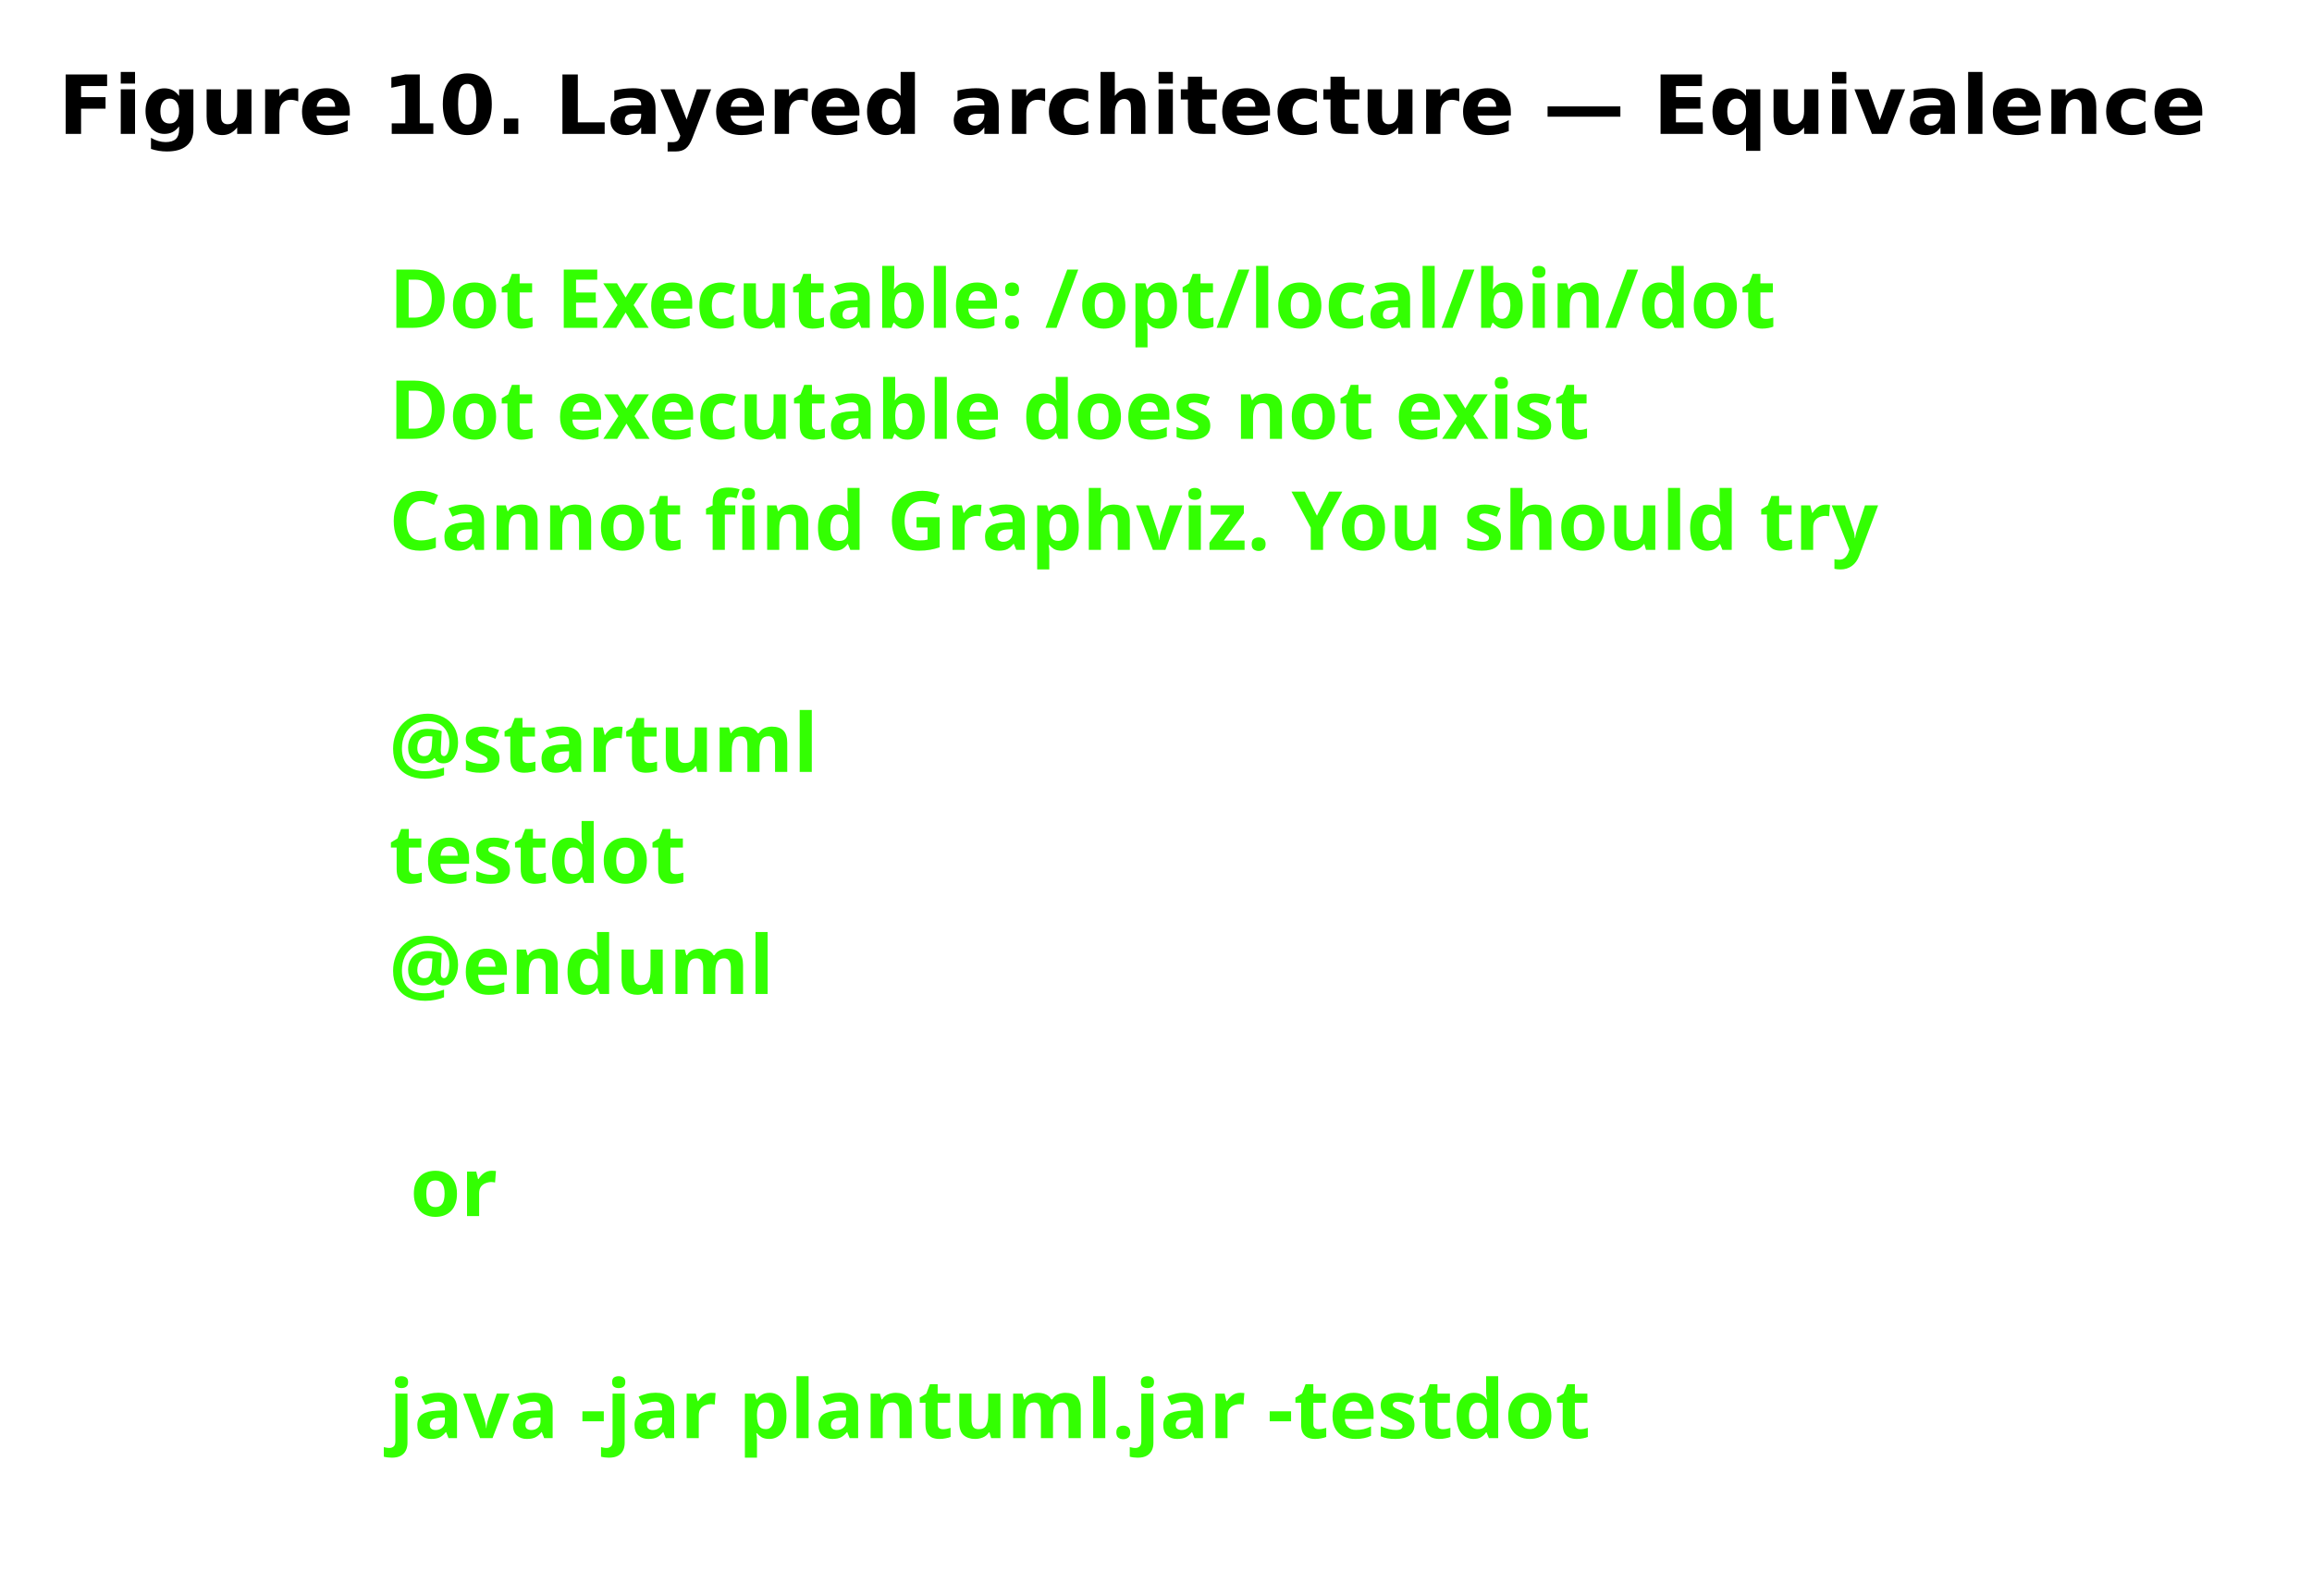
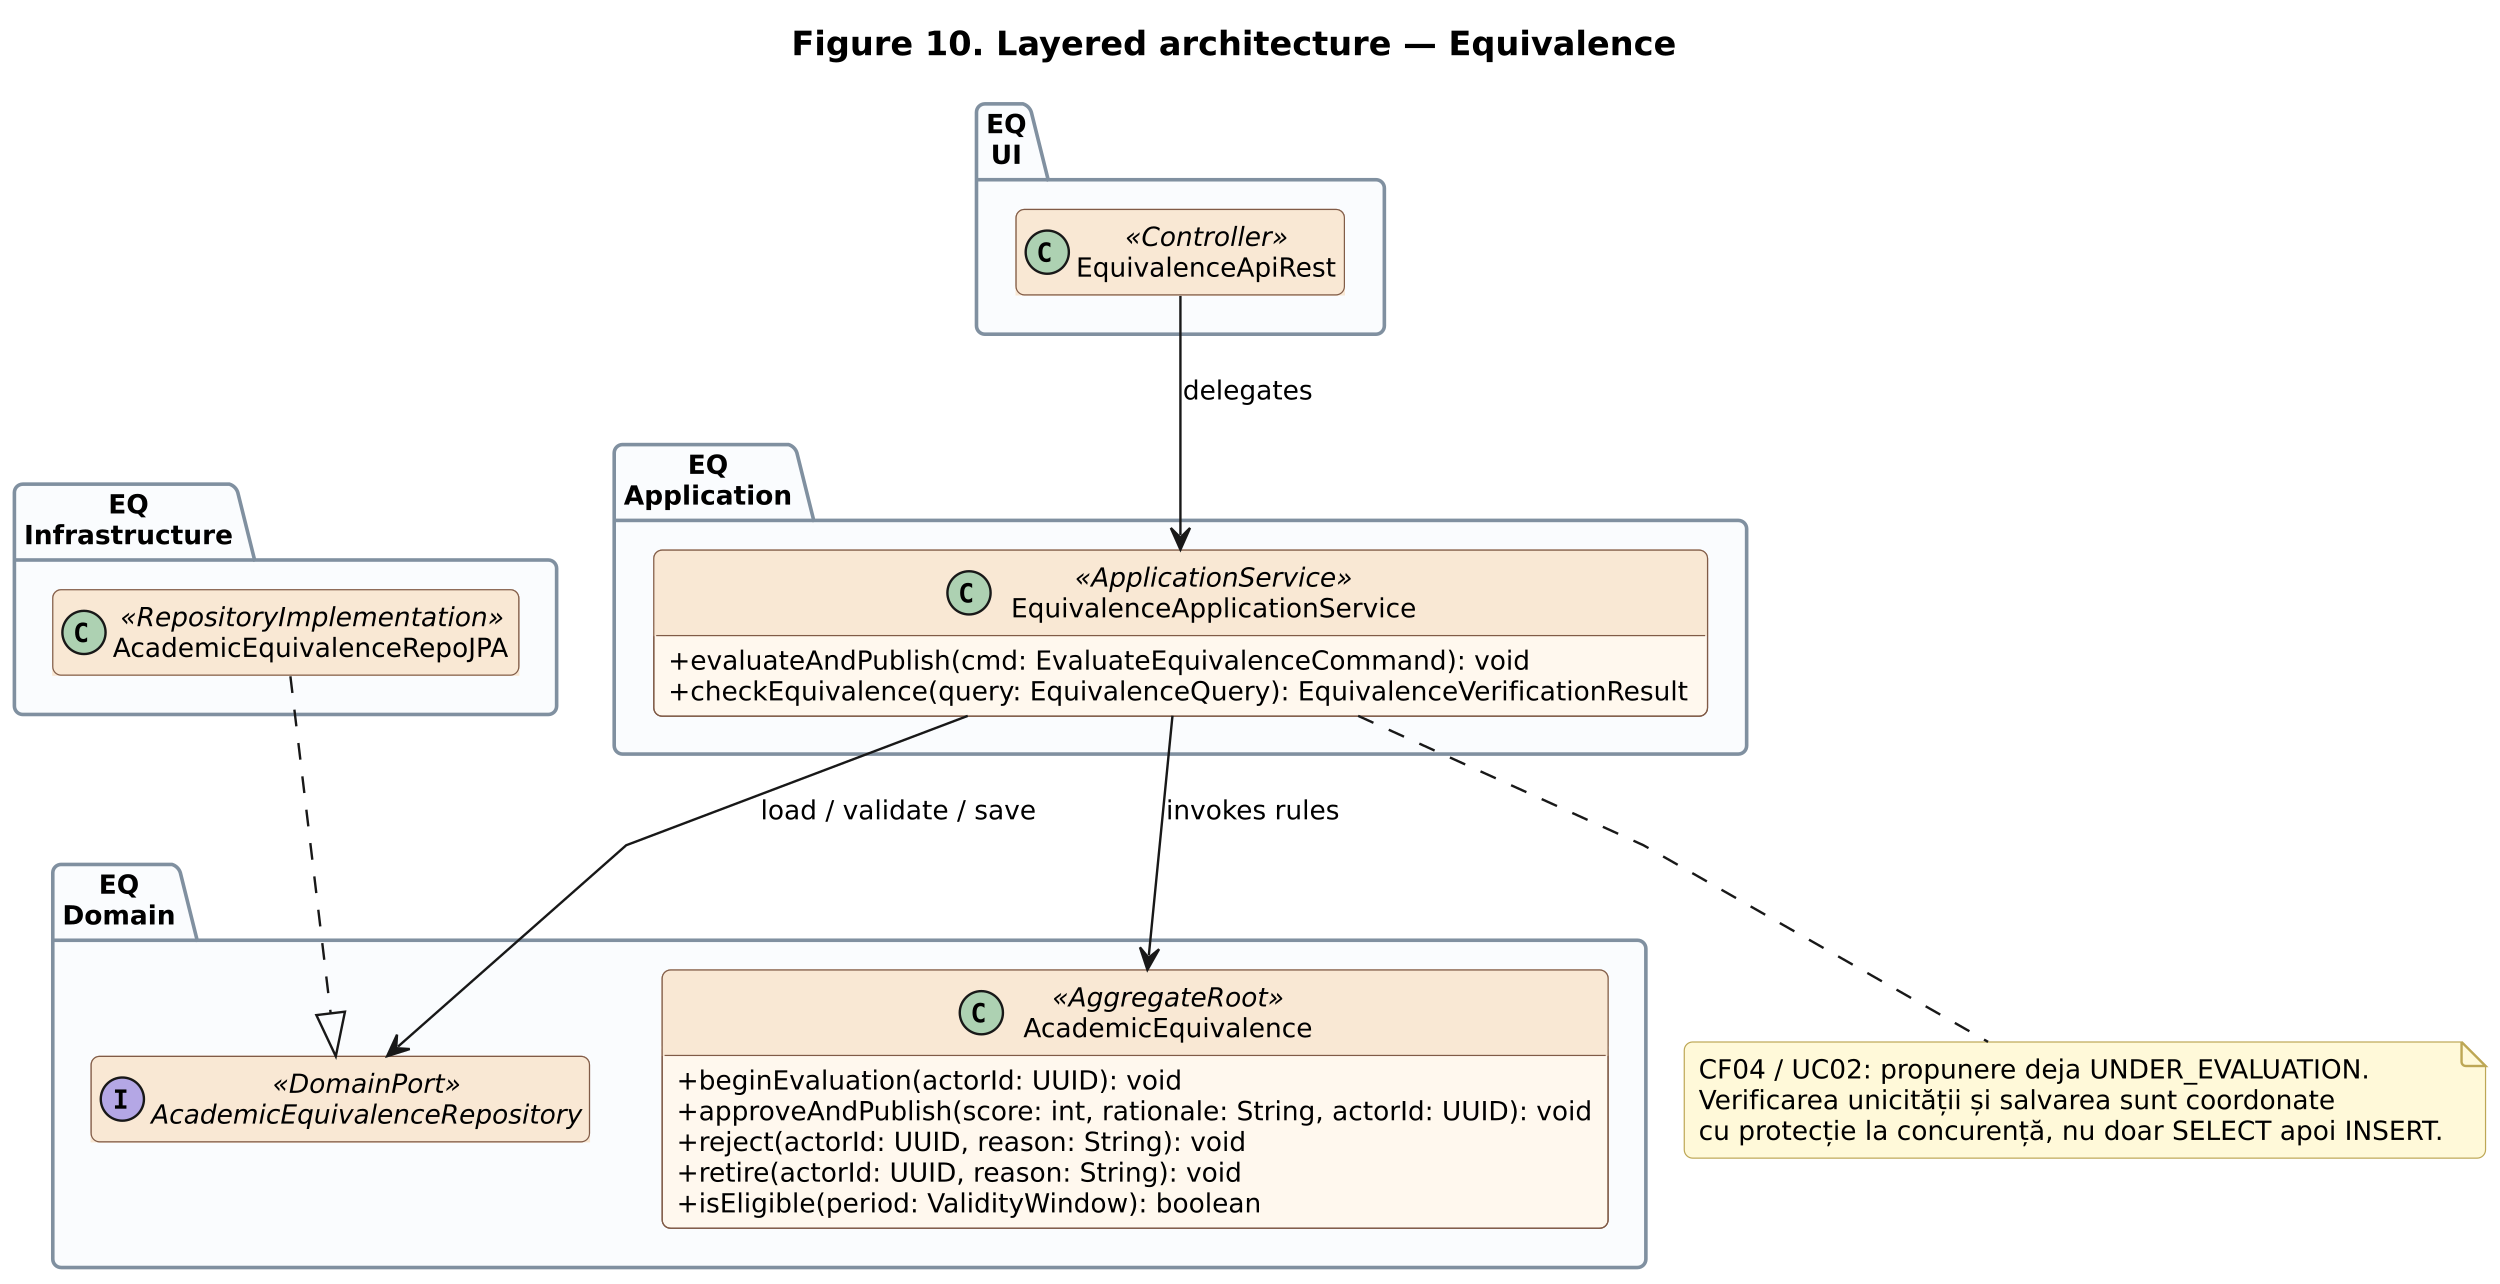
- <svg xmlns="http://www.w3.org/2000/svg" contentStyleType="text/css" data-diagram-type="CLASS" height="274px" preserveAspectRatio="none" style="width:397px;height:274px;background:#FFFFFF;" version="1.1" viewBox="0 0 397 274" width="397px" zoomAndPan="magnify">
+ <svg xmlns="http://www.w3.org/2000/svg" contentStyleType="text/css" data-diagram-type="CLASS" height="535px" preserveAspectRatio="none" style="width:1042px;height:535px;background:#FFFFFF;" version="1.1" viewBox="0 0 1042 535" width="1042px" zoomAndPan="magnify">
  <defs />
  <g>
    <g class="title" data-source-line="1">
-       <text fill="#000000" font-family="DejaVu Sans" font-size="14" font-weight="bold" lengthAdjust="spacing" textLength="369.271" x="10" y="22.995">Figure 10. Layered architecture — Equivalence</text>
+       <text fill="#000000" font-family="DejaVu Sans" font-size="14" font-weight="bold" lengthAdjust="spacing" textLength="369.271" x="329.852" y="22.995">Figure 10. Layered architecture — Equivalence</text>
    </g>
-     <text fill="#33FF02" font-family="sans-serif" font-size="14" font-weight="bold" lengthAdjust="spacing" textLength="238.433" x="66.798" y="56.297">Dot Executable: /opt/local/bin/dot</text>
-     <text fill="#33FF02" font-family="sans-serif" font-size="14" font-weight="bold" lengthAdjust="spacing" textLength="207.003" x="66.798" y="75.365">Dot executable does not exist</text>
-     <text fill="#33FF02" font-family="sans-serif" font-size="14" font-weight="bold" lengthAdjust="spacing" textLength="256.675" x="66.798" y="94.433">Cannot find Graphviz. You should try</text>
-     <text fill="#33FF02" font-family="sans-serif" font-size="14" font-weight="bold" lengthAdjust="spacing" textLength="3.64" x="66.798" y="113.501"> </text>
-     <text fill="#33FF02" font-family="sans-serif" font-size="14" font-weight="bold" lengthAdjust="spacing" textLength="73.696" x="66.798" y="132.569">@startuml</text>
-     <text fill="#33FF02" font-family="sans-serif" font-size="14" font-weight="bold" lengthAdjust="spacing" textLength="50.988" x="66.798" y="151.637">testdot</text>
-     <text fill="#33FF02" font-family="sans-serif" font-size="14" font-weight="bold" lengthAdjust="spacing" textLength="66.108" x="66.798" y="170.704">@enduml</text>
-     <text fill="#33FF02" font-family="sans-serif" font-size="14" font-weight="bold" lengthAdjust="spacing" textLength="3.64" x="66.798" y="189.772"> </text>
-     <text fill="#33FF02" font-family="sans-serif" font-size="14" font-weight="bold" lengthAdjust="spacing" textLength="15.022" x="70.438" y="208.84">or</text>
-     <text fill="#33FF02" font-family="sans-serif" font-size="14" font-weight="bold" lengthAdjust="spacing" textLength="3.64" x="66.798" y="227.908"> </text>
-     <text fill="#33FF02" font-family="sans-serif" font-size="14" font-weight="bold" lengthAdjust="spacing" textLength="206.303" x="66.798" y="246.976">java -jar plantuml.jar -testdot</text>
-     <text fill="#33FF02" font-family="sans-serif" font-size="14" font-weight="bold" lengthAdjust="spacing" textLength="3.64" x="66.798" y="266.044"> </text>
+     <g class="cluster" data-qualified-name="EquivalenceDomain" data-source-line="5" id="ent0022">
+       <path d="M25.5,360.297 L71.674,360.297 A5.25,5.25 0 0 1 75.174,363.797 L82.174,391.906 L682.5,391.906 A3.5,3.5 0 0 1 686,395.406 L686,524.797 A3.5,3.5 0 0 1 682.5,528.297 L25.5,528.297 A3.5,3.5 0 0 1 22,524.797 L22,363.797 A3.5,3.5 0 0 1 25.5,360.297" fill="#FAFCFE" style="stroke:#8090A0;stroke-width:1.5;" />
+       <line style="stroke:#8090A0;stroke-width:1.5;" x1="22" x2="82.174" y1="391.906" y2="391.906" />
+       <text fill="#000000" font-family="DejaVu Sans" font-size="11" font-weight="bold" lengthAdjust="spacing" textLength="16.865" x="41.154" y="372.507">EQ</text>
+       <text fill="#000000" font-family="DejaVu Sans" font-size="11" font-weight="bold" lengthAdjust="spacing" textLength="47.174" x="26" y="385.312">Domain</text>
+     </g>
+     <g class="cluster" data-qualified-name="EquivalencePresentation" data-source-line="5" id="ent0040">
+       <path d="M410.5,43.297 L426.365,43.297 A5.25,5.25 0 0 1 429.865,46.797 L436.865,74.906 L573.5,74.906 A3.5,3.5 0 0 1 577,78.406 L577,135.797 A3.5,3.5 0 0 1 573.5,139.297 L410.5,139.297 A3.5,3.5 0 0 1 407,135.797 L407,46.797 A3.5,3.5 0 0 1 410.5,43.297" fill="#FAFCFE" style="stroke:#8090A0;stroke-width:1.5;" />
+       <line style="stroke:#8090A0;stroke-width:1.5;" x1="407" x2="436.865" y1="74.906" y2="74.906" />
+       <text fill="#000000" font-family="DejaVu Sans" font-size="11" font-weight="bold" lengthAdjust="spacing" textLength="16.865" x="411" y="55.507">EQ</text>
+       <text fill="#000000" font-family="DejaVu Sans" font-size="11" font-weight="bold" lengthAdjust="spacing" textLength="13.025" x="412.92" y="68.312">UI</text>
+     </g>
+     <g class="cluster" data-qualified-name="EquivalenceApplication" data-source-line="11" id="ent0042">
+       <path d="M259.5,185.297 L328.663,185.297 A5.25,5.25 0 0 1 332.163,188.797 L339.163,216.906 L724.5,216.906 A3.5,3.5 0 0 1 728,220.406 L728,310.797 A3.5,3.5 0 0 1 724.5,314.297 L259.5,314.297 A3.5,3.5 0 0 1 256,310.797 L256,188.797 A3.5,3.5 0 0 1 259.5,185.297" fill="#FAFCFE" style="stroke:#8090A0;stroke-width:1.5;" />
+       <line style="stroke:#8090A0;stroke-width:1.5;" x1="256" x2="339.163" y1="216.906" y2="216.906" />
+       <text fill="#000000" font-family="DejaVu Sans" font-size="11" font-weight="bold" lengthAdjust="spacing" textLength="16.865" x="286.649" y="197.507">EQ</text>
+       <text fill="#000000" font-family="DejaVu Sans" font-size="11" font-weight="bold" lengthAdjust="spacing" textLength="70.163" x="260" y="210.312">Application</text>
+     </g>
+     <g class="cluster" data-qualified-name="EquivalenceInfrastructure" data-source-line="18" id="ent0044">
+       <path d="M9.5,201.797 L95.614,201.797 A5.25,5.25 0 0 1 99.114,205.297 L106.114,233.406 L228.5,233.406 A3.5,3.5 0 0 1 232,236.906 L232,294.297 A3.5,3.5 0 0 1 228.5,297.797 L9.5,297.797 A3.5,3.5 0 0 1 6,294.297 L6,205.297 A3.5,3.5 0 0 1 9.5,201.797" fill="#FAFCFE" style="stroke:#8090A0;stroke-width:1.5;" />
+       <line style="stroke:#8090A0;stroke-width:1.5;" x1="6" x2="106.114" y1="233.406" y2="233.406" />
+       <text fill="#000000" font-family="DejaVu Sans" font-size="11" font-weight="bold" lengthAdjust="spacing" textLength="16.865" x="45.124" y="214.007">EQ</text>
+       <text fill="#000000" font-family="DejaVu Sans" font-size="11" font-weight="bold" lengthAdjust="spacing" textLength="87.114" x="10" y="226.812">Infrastructure</text>
+     </g>
+     <g class="entity" data-qualified-name="EquivalenceDomain.AcademicEquivalence" data-source-line="6" id="ent0023">
+       <rect fill="#FFF8EE" height="107.633" rx="3.5" ry="3.5" style="stroke:#805B47;stroke-width:0.5;" width="394.255" x="276" y="404.297" />
+       <rect fill="#F9E8D4" height="35.609" rx="3.5" ry="3.5" style="stroke:#F9E8D4;stroke-width:0.5;" width="394.255" x="276" y="404.297" />
+       <rect fill="#F9E8D4" height="3.5" style="stroke:#F9E8D4;stroke-width:0.5;" width="394.255" x="276" y="436.406" />
+       <rect fill="none" height="107.633" rx="3.5" ry="3.5" style="stroke:#805B47;stroke-width:0.5;" width="394.255" x="276" y="404.297" />
+       <ellipse cx="409.025" cy="422.102" fill="#ADD1B2" rx="9" ry="9" style="stroke:#181818;stroke-width:1;" />
+       <path d="M410.338,425.867 Q409.963,426.07 409.541,426.164 Q409.135,426.258 408.666,426.258 Q407.057,426.258 406.197,425.195 Q405.338,424.117 405.338,422.102 Q405.338,420.07 406.197,419.008 Q407.057,417.93 408.666,417.93 Q409.135,417.93 409.541,418.039 Q409.963,418.133 410.338,418.32 L410.338,420.086 Q409.916,419.711 409.525,419.539 Q409.15,419.367 408.744,419.367 Q407.885,419.367 407.432,420.055 Q406.994,420.742 406.994,422.102 Q406.994,423.461 407.432,424.148 Q407.885,424.836 408.744,424.836 Q409.15,424.836 409.525,424.664 Q409.916,424.492 410.338,424.102 L410.338,425.867 Z " fill="#000000" />
+       <text fill="#000000" font-family="DejaVu Sans" font-size="11" font-style="italic" lengthAdjust="spacing" textLength="96.578" x="438.589" y="419.507">«AggregateRoot»</text>
+       <text fill="#000000" font-family="DejaVu Sans" font-size="11" lengthAdjust="spacing" textLength="120.705" x="426.525" y="432.312">AcademicEquivalence</text>
+       <line style="stroke:#805B47;stroke-width:0.5;" x1="277" x2="669.255" y1="439.906" y2="439.906" />
+       <text fill="#000000" font-family="DejaVu Sans" font-size="11" lengthAdjust="spacing" textLength="210.681" x="282" y="454.117">+beginEvaluation(actorId: UUID): void</text>
+       <text fill="#000000" font-family="DejaVu Sans" font-size="11" lengthAdjust="spacing" textLength="382.255" x="282" y="466.921">+approveAndPublish(score: int, rationale: String, actorId: UUID): void</text>
+       <text fill="#000000" font-family="DejaVu Sans" font-size="11" lengthAdjust="spacing" textLength="237.843" x="282" y="479.726">+reject(actorId: UUID, reason: String): void</text>
+       <text fill="#000000" font-family="DejaVu Sans" font-size="11" lengthAdjust="spacing" textLength="236.317" x="282" y="492.531">+retire(actorId: UUID, reason: String): void</text>
+       <text fill="#000000" font-family="DejaVu Sans" font-size="11" lengthAdjust="spacing" textLength="244.772" x="282" y="505.335">+isEligible(period: ValidityWindow): boolean</text>
+     </g>
+     <g class="entity" data-qualified-name="EquivalenceDomain.AcademicEquivalenceRepository" data-source-line="28" id="ent0025">
+       <rect fill="#FFF8EE" height="35.609" rx="3.5" ry="3.5" style="stroke:#805B47;stroke-width:0.5;" width="207.69" x="38" y="440.297" />
+       <rect fill="#F9E8D4" height="35.609" rx="3.5" ry="3.5" style="stroke:#F9E8D4;stroke-width:0.5;" width="207.69" x="38" y="440.297" />
+       <rect fill="#F9E8D4" height="3.5" style="stroke:#F9E8D4;stroke-width:0.5;" width="207.69" x="38" y="472.406" />
+       <rect fill="none" height="35.609" rx="3.5" ry="3.5" style="stroke:#805B47;stroke-width:0.5;" width="207.69" x="38" y="440.297" />
+       <ellipse cx="51" cy="458.102" fill="#B4A7E5" rx="9" ry="9" style="stroke:#181818;stroke-width:1;" />
+       <path d="M47.922,455.477 L47.922,454.086 L52.703,454.086 L52.703,455.477 L51.109,455.477 L51.109,460.711 L52.703,460.711 L52.703,462.102 L47.922,462.102 L47.922,460.711 L49.516,460.711 L49.516,455.477 L47.922,455.477 Z " fill="#000000" />
+       <text fill="#000000" font-family="DejaVu Sans" font-size="11" font-style="italic" lengthAdjust="spacing" textLength="78.461" x="113.615" y="455.507">«DomainPort»</text>
+       <text fill="#000000" font-family="DejaVu Sans" font-size="11" font-style="italic" lengthAdjust="spacing" textLength="179.69" x="63" y="468.312">AcademicEquivalenceRepository</text>
+     </g>
+     <g class="entity" data-qualified-name="EquivalencePresentation.EquivalenceApiRest" data-source-line="6" id="ent0041">
+       <rect fill="#FFF8EE" height="35.609" rx="3.5" ry="3.5" style="stroke:#805B47;stroke-width:0.5;" width="136.84" x="423.5" y="87.297" />
+       <rect fill="#F9E8D4" height="35.609" rx="3.5" ry="3.5" style="stroke:#F9E8D4;stroke-width:0.5;" width="136.84" x="423.5" y="87.297" />
+       <rect fill="#F9E8D4" height="3.5" style="stroke:#F9E8D4;stroke-width:0.5;" width="136.84" x="423.5" y="119.406" />
+       <rect fill="none" height="35.609" rx="3.5" ry="3.5" style="stroke:#805B47;stroke-width:0.5;" width="136.84" x="423.5" y="87.297" />
+       <ellipse cx="436.5" cy="105.102" fill="#ADD1B2" rx="9" ry="9" style="stroke:#181818;stroke-width:1;" />
+       <path d="M437.812,108.867 Q437.438,109.07 437.016,109.164 Q436.609,109.258 436.141,109.258 Q434.531,109.258 433.672,108.195 Q432.812,107.117 432.812,105.102 Q432.812,103.07 433.672,102.008 Q434.531,100.93 436.141,100.93 Q436.609,100.93 437.016,101.039 Q437.438,101.133 437.812,101.32 L437.812,103.086 Q437.391,102.711 437,102.539 Q436.625,102.367 436.219,102.367 Q435.359,102.367 434.906,103.055 Q434.469,103.742 434.469,105.102 Q434.469,106.461 434.906,107.148 Q435.359,107.836 436.219,107.836 Q436.625,107.836 437,107.664 Q437.391,107.492 437.812,107.102 L437.812,108.867 Z " fill="#000000" />
+       <text fill="#000000" font-family="DejaVu Sans" font-size="11" font-style="italic" lengthAdjust="spacing" textLength="67.928" x="468.956" y="102.507">«Controller»</text>
+       <text fill="#000000" font-family="DejaVu Sans" font-size="11" lengthAdjust="spacing" textLength="108.84" x="448.5" y="115.312">EquivalenceApiRest</text>
+     </g>
+     <g class="entity" data-qualified-name="EquivalenceApplication.EquivalenceApplicationService" data-source-line="12" id="ent0043">
+       <rect fill="#FFF8EE" height="69.219" rx="3.5" ry="3.5" style="stroke:#805B47;stroke-width:0.5;" width="439.201" x="272.5" y="229.297" />
+       <rect fill="#F9E8D4" height="35.609" rx="3.5" ry="3.5" style="stroke:#F9E8D4;stroke-width:0.5;" width="439.201" x="272.5" y="229.297" />
+       <rect fill="#F9E8D4" height="3.5" style="stroke:#F9E8D4;stroke-width:0.5;" width="439.201" x="272.5" y="261.406" />
+       <rect fill="none" height="69.219" rx="3.5" ry="3.5" style="stroke:#805B47;stroke-width:0.5;" width="439.201" x="272.5" y="229.297" />
+       <ellipse cx="403.882" cy="247.102" fill="#ADD1B2" rx="9" ry="9" style="stroke:#181818;stroke-width:1;" />
+       <path d="M405.194,250.867 Q404.819,251.07 404.397,251.164 Q403.991,251.258 403.522,251.258 Q401.913,251.258 401.054,250.195 Q400.194,249.117 400.194,247.102 Q400.194,245.07 401.054,244.008 Q401.913,242.93 403.522,242.93 Q403.991,242.93 404.397,243.039 Q404.819,243.133 405.194,243.32 L405.194,245.086 Q404.772,244.711 404.382,244.539 Q404.007,244.367 403.601,244.367 Q402.741,244.367 402.288,245.055 Q401.851,245.742 401.851,247.102 Q401.851,248.461 402.288,249.148 Q402.741,249.836 403.601,249.836 Q404.007,249.836 404.382,249.664 Q404.772,249.492 405.194,249.102 L405.194,250.867 Z " fill="#000000" />
+       <text fill="#000000" font-family="DejaVu Sans" font-size="11" font-style="italic" lengthAdjust="spacing" textLength="115.693" x="448.004" y="244.507">«ApplicationService»</text>
+       <text fill="#000000" font-family="DejaVu Sans" font-size="11" lengthAdjust="spacing" textLength="168.937" x="421.382" y="257.312">EquivalenceApplicationService</text>
+       <line style="stroke:#805B47;stroke-width:0.5;" x1="273.5" x2="710.701" y1="264.906" y2="264.906" />
+       <text fill="#000000" font-family="DejaVu Sans" font-size="11" lengthAdjust="spacing" textLength="359.385" x="278.5" y="279.117">+evaluateAndPublish(cmd: EvaluateEquivalenceCommand): void</text>
+       <text fill="#000000" font-family="DejaVu Sans" font-size="11" lengthAdjust="spacing" textLength="427.201" x="278.5" y="291.921">+checkEquivalence(query: EquivalenceQuery): EquivalenceVerificationResult</text>
+     </g>
+     <g class="entity" data-qualified-name="EquivalenceInfrastructure.AcademicEquivalenceRepoJPA" data-source-line="19" id="ent0045">
+       <rect fill="#FFF8EE" height="35.609" rx="3.5" ry="3.5" style="stroke:#805B47;stroke-width:0.5;" width="194.23" x="22" y="245.797" />
+       <rect fill="#F9E8D4" height="35.609" rx="3.5" ry="3.5" style="stroke:#F9E8D4;stroke-width:0.5;" width="194.23" x="22" y="245.797" />
+       <rect fill="#F9E8D4" height="3.5" style="stroke:#F9E8D4;stroke-width:0.5;" width="194.23" x="22" y="277.906" />
+       <rect fill="none" height="35.609" rx="3.5" ry="3.5" style="stroke:#805B47;stroke-width:0.5;" width="194.23" x="22" y="245.797" />
+       <ellipse cx="35" cy="263.602" fill="#ADD1B2" rx="9" ry="9" style="stroke:#181818;stroke-width:1;" />
+       <path d="M36.312,267.367 Q35.938,267.57 35.516,267.664 Q35.109,267.758 34.641,267.758 Q33.031,267.758 32.172,266.695 Q31.312,265.617 31.312,263.602 Q31.312,261.57 32.172,260.508 Q33.031,259.43 34.641,259.43 Q35.109,259.43 35.516,259.539 Q35.938,259.633 36.312,259.82 L36.312,261.586 Q35.891,261.211 35.5,261.039 Q35.125,260.867 34.719,260.867 Q33.859,260.867 33.406,261.555 Q32.969,262.242 32.969,263.602 Q32.969,264.961 33.406,265.648 Q33.859,266.336 34.719,266.336 Q35.125,266.336 35.5,266.164 Q35.891,265.992 36.312,265.602 L36.312,267.367 Z " fill="#000000" />
+       <text fill="#000000" font-family="DejaVu Sans" font-size="11" font-style="italic" lengthAdjust="spacing" textLength="159.908" x="50.161" y="261.007">«RepositoryImplementation»</text>
+       <text fill="#000000" font-family="DejaVu Sans" font-size="11" lengthAdjust="spacing" textLength="166.23" x="47" y="273.812">AcademicEquivalenceRepoJPA</text>
+     </g>
+     <g class="entity" data-qualified-name="GMN51" data-source-line="12" id="ent0052">
+       <path d="M702,437.797 L702,479.211 A3.5,3.5 0 0 0 705.5,482.711 L1032.474,482.711 A3.5,3.5 0 0 0 1035.974,479.211 L1035.974,444.297 L1025.974,434.297 L705.5,434.297 A3.5,3.5 0 0 0 702,437.797" fill="#FFF9D9" style="stroke:#BDA755;stroke-width:0.5;" />
+       <path d="M1025.974,434.297 L1025.974,442.547 A1.75,1.75 0 0 0 1027.724,444.297 L1035.974,444.297 L1025.974,434.297" fill="#FFF9D9" style="stroke:#BDA755;stroke-width:1;" />
+       <text fill="#000000" font-family="DejaVu Sans" font-size="11" lengthAdjust="spacing" textLength="282.289" x="708" y="449.507">CF04 / UC02: propunere deja UNDER_EVALUATION.</text>
+       <text fill="#000000" font-family="DejaVu Sans" font-size="11" lengthAdjust="spacing" textLength="266.804" x="708" y="462.312">Verificarea unicității și salvarea sunt coordonate</text>
+       <text fill="#000000" font-family="DejaVu Sans" font-size="11" lengthAdjust="spacing" textLength="312.974" x="708" y="475.117">cu protecție la concurență, nu doar SELECT apoi INSERT.</text>
+     </g>
+     <g class="link" data-entity-1="ent0045" data-entity-2="ent0025" data-link-type="extension" data-source-line="25" id="lnk46">
+       <path codeLine="25" d="M121.04,281.877 C125.41,318.407 133.465,385.884 137.825,422.384" fill="none" id="AcademicEquivalenceRepoJPA-to-AcademicEquivalenceRepository" style="stroke:#181818;stroke-width:1;stroke-dasharray:7,7;" />
+       <polygon fill="none" points="139.96,440.257,143.783,421.672,131.867,423.096,139.96,440.257" style="stroke:#181818;stroke-width:1;" />
+     </g>
+     <g class="link" data-entity-1="ent0041" data-entity-2="ent0043" data-link-type="dependency" data-source-line="27" id="lnk47">
+       <path codeLine="27" d="M492,123.347 C492,148.617 492,190.527 492,223.067" fill="none" id="EquivalenceApiRest-to-EquivalenceApplicationService" style="stroke:#181818;stroke-width:1;" />
+       <polygon fill="#181818" points="492,229.067,496,220.067,492,224.067,488,220.067,492,229.067" style="stroke:#181818;stroke-width:1;" />
+       <text fill="#000000" font-family="DejaVu Sans" font-size="11" lengthAdjust="spacing" textLength="54.108" x="493" y="166.507">delegates</text>
+     </g>
+     <g class="link" data-entity-1="ent0043" data-entity-2="ent0025" data-link-type="dependency" data-source-line="29" id="lnk49">
+       <path codeLine="29" d="M403.35,298.377 C338.21,323.057 261,352.297 261,352.297 C261,352.297 199.599,406.467 165.879,436.227" fill="none" id="EquivalenceApplicationService-to-AcademicEquivalenceRepository" style="stroke:#181818;stroke-width:1;" />
+       <polygon fill="#181818" points="161.38,440.197,170.775,437.24,165.129,436.888,165.481,431.242,161.38,440.197" style="stroke:#181818;stroke-width:1;" />
+       <text fill="#000000" font-family="DejaVu Sans" font-size="11" lengthAdjust="spacing" textLength="114.823" x="317" y="341.507">load / validate / save</text>
+     </g>
+     <g class="link" data-entity-1="ent0043" data-entity-2="ent0023" data-link-type="dependency" data-source-line="30" id="lnk50">
+       <path codeLine="30" d="M488.69,298.327 C485.81,327.517 482.169,364.376 478.829,398.226" fill="none" id="EquivalenceApplicationService-to-AcademicEquivalence" style="stroke:#181818;stroke-width:1;" />
+       <polygon fill="#181818" points="478.24,404.197,483.104,395.633,478.731,399.221,475.143,394.848,478.24,404.197" style="stroke:#181818;stroke-width:1;" />
+       <text fill="#000000" font-family="DejaVu Sans" font-size="11" lengthAdjust="spacing" textLength="72.682" x="486" y="341.507">invokes rules</text>
+     </g>
+     <g class="link" data-entity-1="ent0043" data-entity-2="ent0052" data-link-type="association" data-source-line="12" id="lnk53">
+       <path d="M566.07,298.377 C620.49,323.057 685,352.297 685,352.297 C685,352.297 774.46,403.347 828.62,434.257" fill="none" id="EquivalenceApplicationService-GMN51" style="stroke:#181818;stroke-width:1;stroke-dasharray:7,7;" />
+     </g>
  </g>
</svg>
